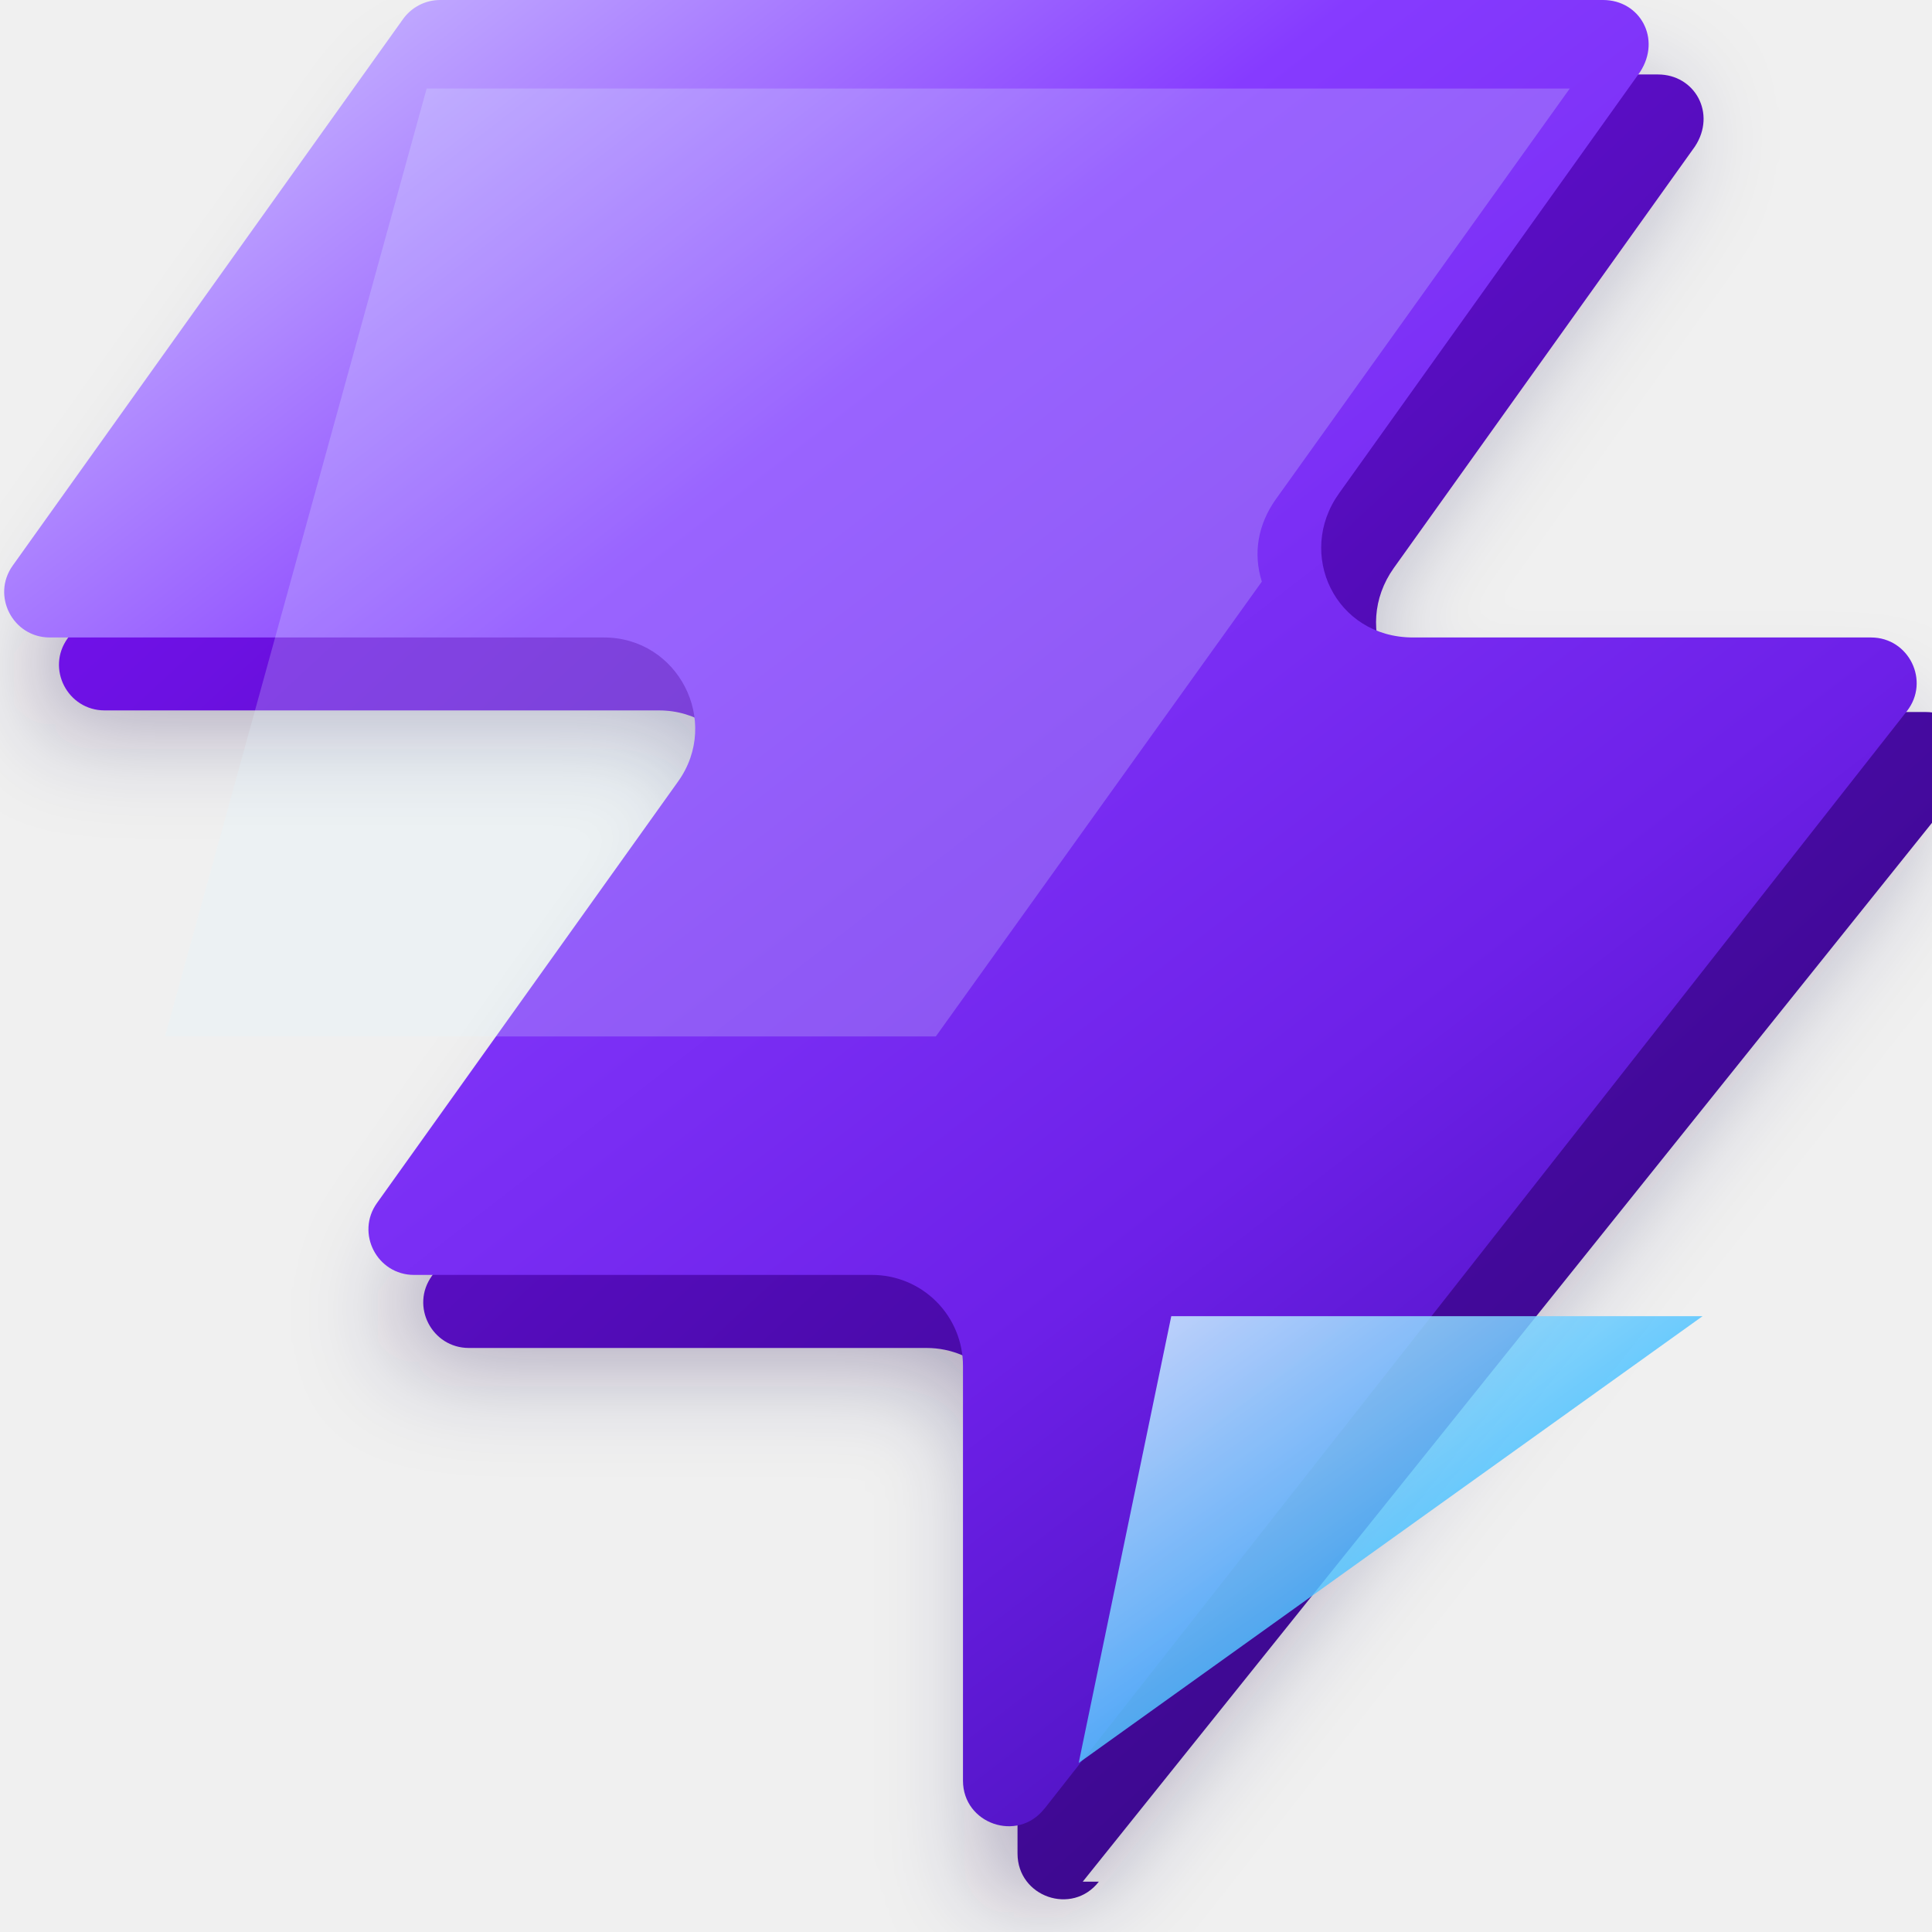
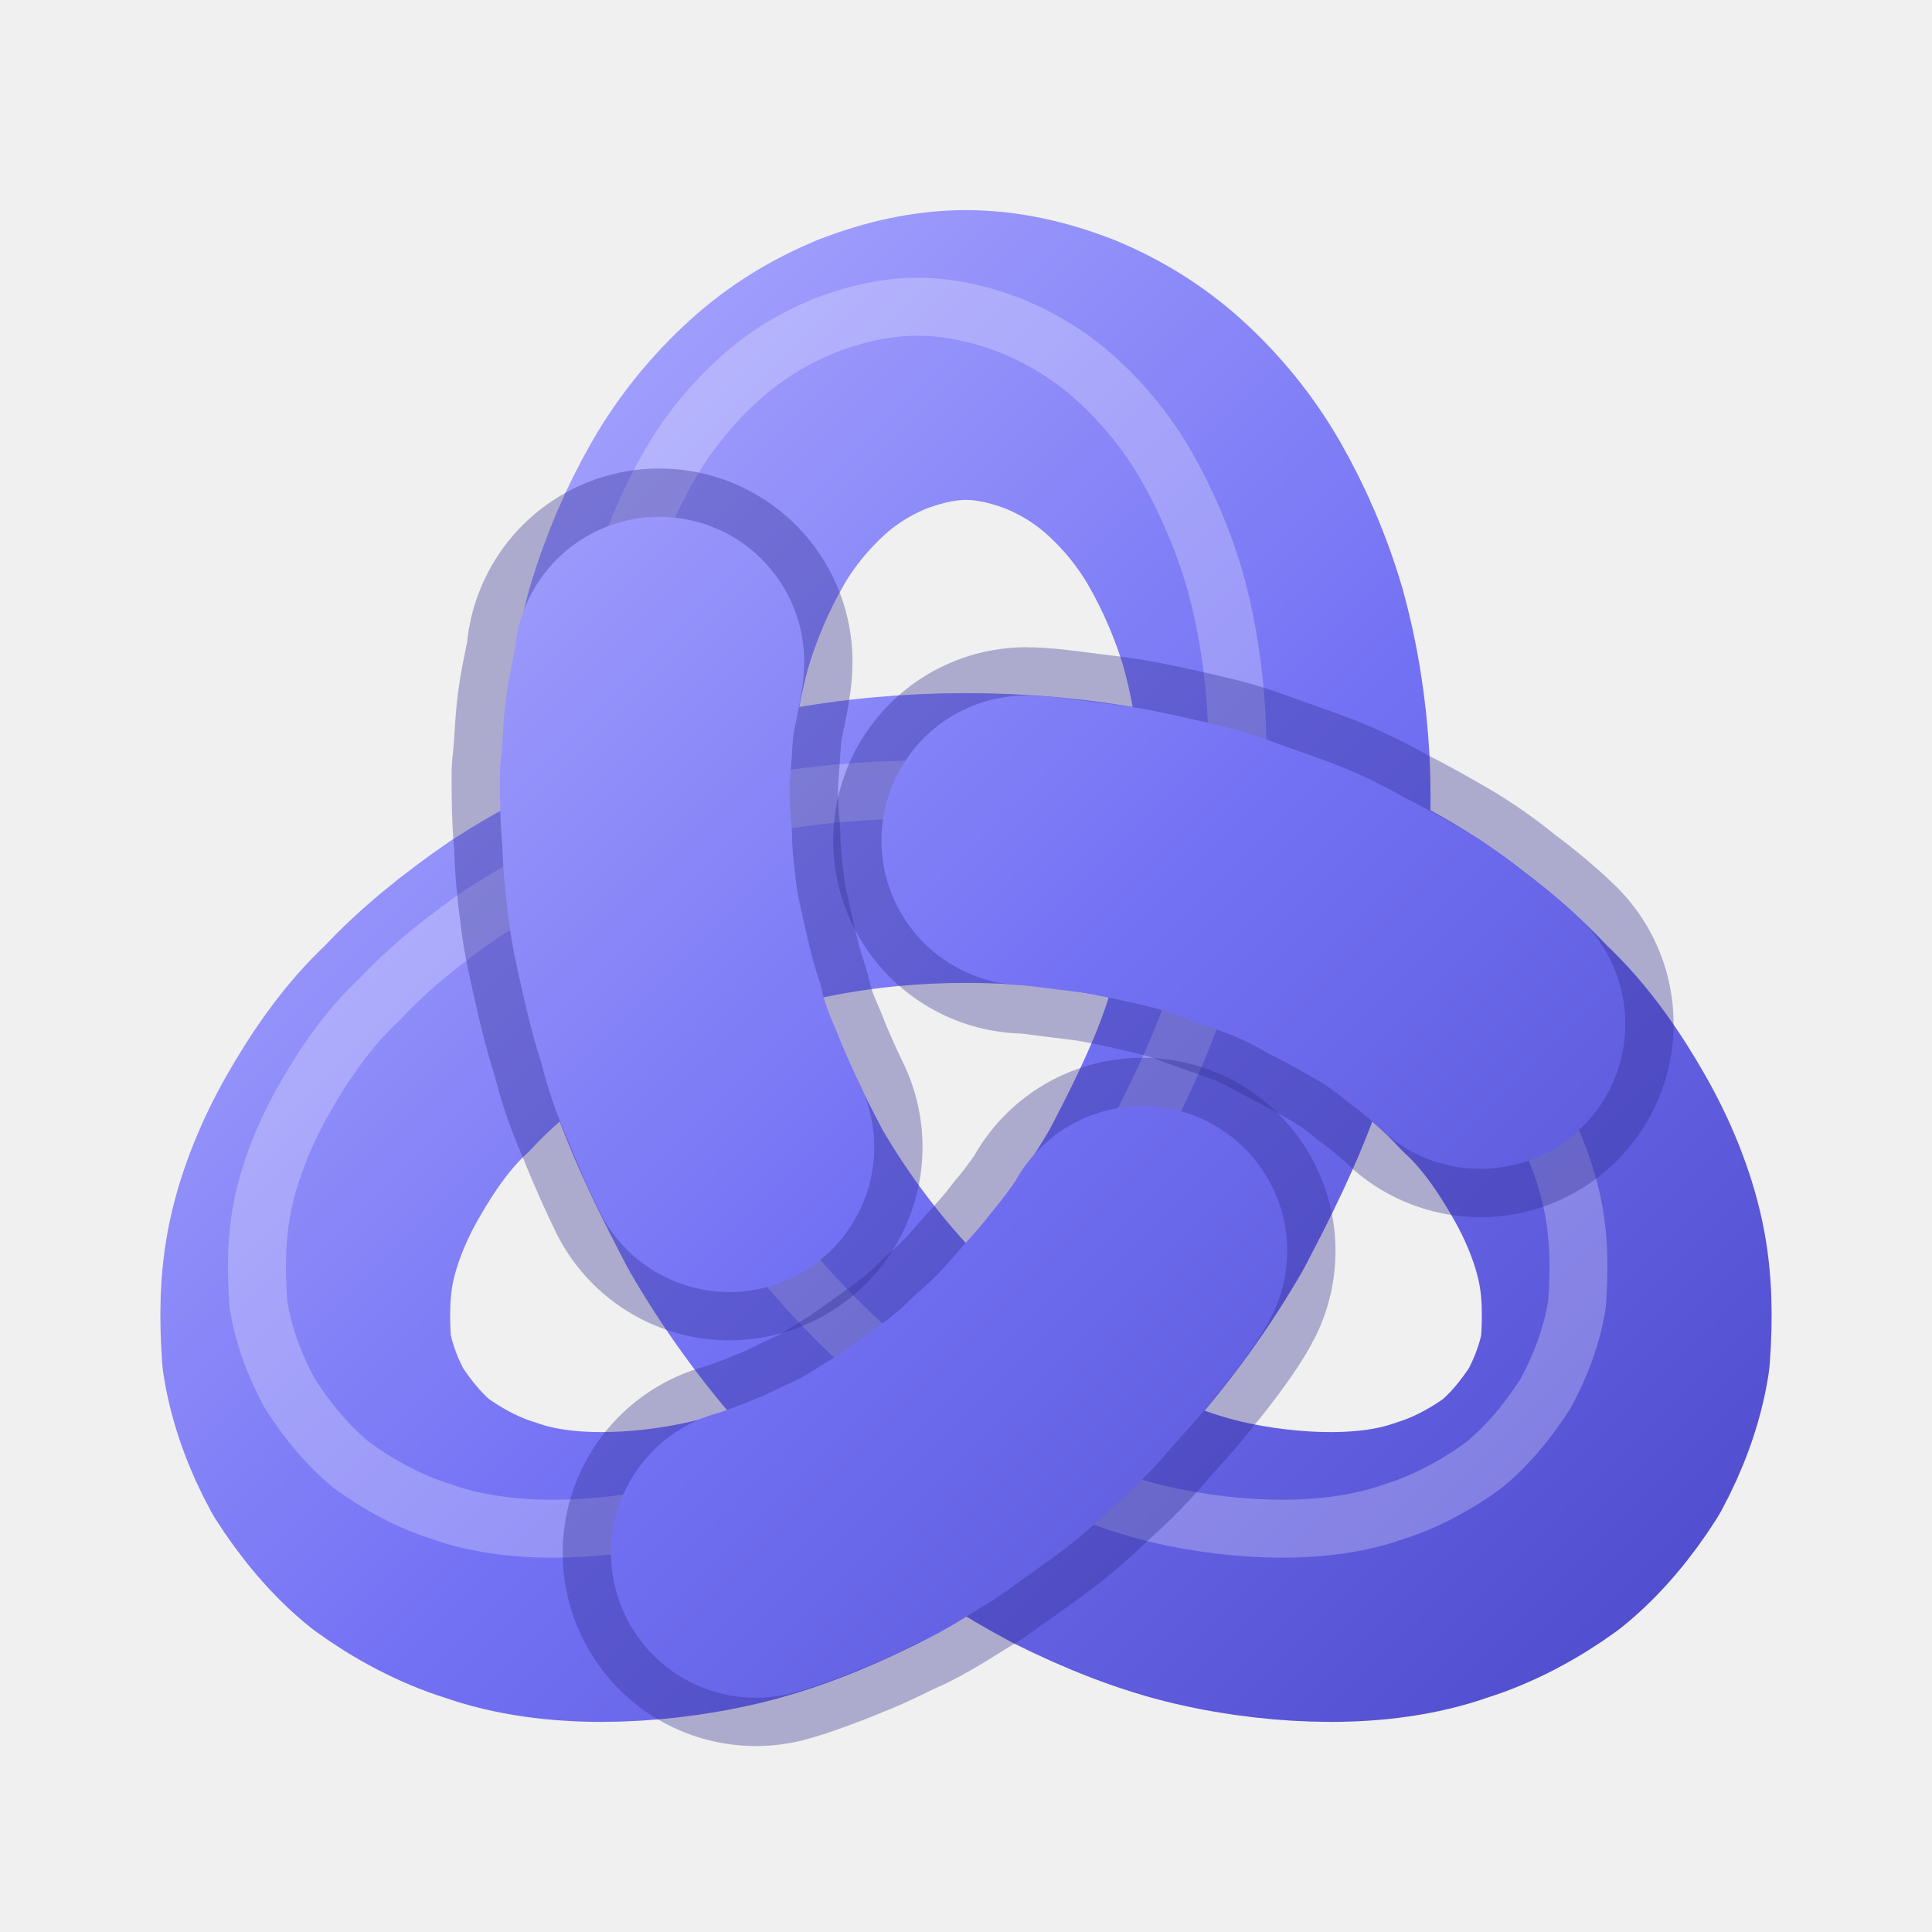
- <svg xmlns="http://www.w3.org/2000/svg" viewBox="0 0 48 48">
+ <svg xmlns="http://www.w3.org/2000/svg" viewBox="-40 -44.7 80 80" width="512" height="512" role="img" aria-label="itunda">
  <defs>
-     <linearGradient id="side" x1="0" y1="0" x2="1" y2="1">
-       <stop stop-color="#7E14FF" />
-       <stop offset=".55" stop-color="#4D0BAF" />
-       <stop offset="1" stop-color="#2D0670" />
+     <linearGradient id="g" gradientUnits="userSpaceOnUse" x1="-30" y1="-30" x2="30" y2="30">
+       <stop offset="0" stop-color="#B0AEFF" />
+       <stop offset="0.5" stop-color="#7472F4" />
+       <stop offset="1" stop-color="#4B47C9" />
    </linearGradient>
-     <linearGradient id="front" x1=".12" y1=".08" x2=".82" y2=".92">
-       <stop stop-color="#BFA7FF" />
-       <stop offset=".28" stop-color="#863BFF" />
-       <stop offset=".7" stop-color="#6D20E8" />
-       <stop offset="1" stop-color="#4810B8" />
-     </linearGradient>
-     <linearGradient id="rim" x1="0" y1="0" x2="1" y2="1">
-       <stop stop-color="#DFF7FF" />
-       <stop offset=".55" stop-color="#47BFFF" />
-       <stop offset="1" stop-color="#1886FF" />
-     </linearGradient>
-     <filter id="shadow" x="-40%" y="-40%" width="180%" height="200%">
-       <feGaussianBlur stdDeviation="1.3" />
-     </filter>
  </defs>
-   <path d="M26.9 45.9c-.66.85-2.02.38-2.02-.7V34.9a2.26 2.26 0 0 0-2.26-2.26H11.25c-.92 0-1.46-1.04-.92-1.79l7.48-10.47c1.07-1.5 0-3.58-1.84-3.58H2.2c-.92 0-1.46-1.04-.92-1.79L10.98 1.47c.21-.3.56-.47.92-.47h28.89c.92 0 1.46.97.92 1.79l-7.48 10.47c-1.07 1.5-.1 3.58 1.84 3.58h11.38c.94 0 1.47 1.09.89 1.83Z" fill="#18064A" opacity=".32" filter="url(#shadow)" transform="translate(-.3 1.2)" />
-   <path d="M27.3 45.9c-.66.85-2.02.38-2.02-.7V34.9a2.26 2.26 0 0 0-2.26-2.26H11.65c-.92 0-1.46-1.04-.92-1.79l7.48-10.47c1.07-1.5 0-3.58-1.84-3.58H2.6c-.92 0-1.46-1.04-.92-1.79L11.38 1.47c.21-.3.56-.47.92-.47h28.89c.92 0 1.46.97.92 1.79l-7.48 10.47c-1.07 1.5-.1 3.58 1.84 3.58h11.38c.94 0 1.47 1.09.89 1.83L26.9 45.9Z" fill="url(#side)" transform="translate(0 .85)" />
-   <path d="M25.946 44.938c-.664.845-2.021.375-2.021-.698V33.937a2.26 2.26 0 0 0-2.262-2.262H10.287c-.92 0-1.456-1.04-.92-1.788l7.48-10.471c1.07-1.497 0-3.578-1.842-3.578H1.237c-.92 0-1.456-1.04-.92-1.788L10.013.474c.214-.297.556-.474.92-.474h28.894c.92 0 1.456.965.92 1.788l-7.48 10.471c-1.07 1.498-.1 3.579 1.842 3.579h11.377c.943 0 1.473 1.088.89 1.83L25.947 44.94Z" fill="url(#front)" />
-   <path d="M10.6 2.2h28.4l-7.3 10.2c-.45.63-.57 1.35-.35 2.05l-8.1 11.3H4.1Z" fill="#DFF7FF" opacity=".22" />
-   <path d="M31.8 32.7h10.5L26.8 43.8l2.3-11.1Z" fill="url(#rim)" opacity=".85" />
+   <g fill="none" stroke-linecap="round" stroke-linejoin="round">
+     <path d="M0.0 -10.0C2.2 -10.0 4.4 -9.8 6.5 -9.4C8.6 -9.0 10.7 -8.4 12.6 -7.7C14.5 -6.9 16.3 -6.0 18.0 -4.9C19.6 -3.8 21.1 -2.6 22.3 -1.3C23.6 -0.1 24.6 1.4 25.4 2.8C26.2 4.2 26.8 5.7 27.1 7.1C27.4 8.5 27.4 9.9 27.3 11.3C27.1 12.6 26.6 13.9 26.0 15.0C25.3 16.1 24.4 17.2 23.4 18.0C22.3 18.8 21.0 19.5 19.7 19.9C18.3 20.4 16.7 20.6 15.1 20.6C13.5 20.6 11.7 20.4 10.0 20.0C8.3 19.6 6.5 18.9 4.7 18.0C3.0 17.1 1.3 16.0 -0.3 14.7C-1.9 13.4 -3.5 11.9 -4.9 10.3C-6.3 8.7 -7.6 6.9 -8.7 5.0C-9.7 3.1 -10.7 1.1 -11.4 -0.9C-12.1 -2.9 -12.6 -5.0 -12.9 -7.1C-13.2 -9.1 -13.3 -11.2 -13.2 -13.1C-13.1 -15.0 -12.8 -16.9 -12.3 -18.7C-11.8 -20.4 -11.1 -22.0 -10.3 -23.4C-9.5 -24.8 -8.5 -26.0 -7.4 -27.0C-6.3 -28.0 -5.1 -28.7 -3.9 -29.2C-2.6 -29.7 -1.3 -30.0 0 -30.0C1.3 -30.0 2.6 -29.7 3.9 -29.2C5.1 -28.7 6.3 -28.0 7.4 -27.0C8.5 -26.0 9.5 -24.8 10.3 -23.4C11.1 -22.0 11.8 -20.4 12.3 -18.7C12.8 -16.9 13.1 -15.0 13.2 -13.1C13.3 -11.2 13.2 -9.1 12.9 -7.1C12.6 -5.0 12.1 -2.9 11.4 -0.9C10.7 1.1 9.7 3.1 8.7 5.0C7.6 6.9 6.3 8.7 4.9 10.3C3.5 11.9 1.9 13.4 0.3 14.7C-1.3 16.0 -3.0 17.1 -4.7 18.0C-6.5 18.9 -8.3 19.6 -10.0 20.0C-11.7 20.4 -13.5 20.6 -15.1 20.6C-16.7 20.6 -18.3 20.4 -19.7 19.9C-21.0 19.5 -22.3 18.8 -23.4 18.0C-24.4 17.2 -25.3 16.1 -26.0 15.0C-26.6 13.9 -27.1 12.6 -27.3 11.3C-27.4 9.9 -27.4 8.5 -27.1 7.1C-26.8 5.7 -26.2 4.2 -25.4 2.8C-24.6 1.4 -23.6 -0.1 -22.3 -1.3C-21.1 -2.6 -19.6 -3.8 -18.0 -4.9C-16.3 -6.0 -14.5 -6.9 -12.6 -7.7C-10.7 -8.4 -8.6 -9.0 -6.5 -9.4C-4.4 -9.8 -2.2 -10.0 0 -10.0Z" stroke="url(#g)" stroke-width="12" />
+     <path d="M0.0 -10.0C2.2 -10.0 4.4 -9.8 6.5 -9.4C8.6 -9.0 10.7 -8.4 12.6 -7.7C14.5 -6.9 16.3 -6.0 18.0 -4.9C19.6 -3.8 21.1 -2.6 22.3 -1.3C23.6 -0.1 24.6 1.4 25.4 2.8C26.2 4.2 26.8 5.7 27.1 7.1C27.4 8.5 27.4 9.9 27.3 11.3C27.1 12.6 26.6 13.9 26.0 15.0C25.3 16.1 24.4 17.2 23.4 18.0C22.3 18.8 21.0 19.5 19.7 19.9C18.3 20.4 16.7 20.6 15.1 20.6C13.5 20.6 11.7 20.4 10.0 20.0C8.3 19.6 6.5 18.9 4.7 18.0C3.0 17.1 1.3 16.0 -0.3 14.7C-1.9 13.4 -3.5 11.9 -4.9 10.3C-6.3 8.7 -7.6 6.9 -8.7 5.0C-9.7 3.1 -10.7 1.1 -11.4 -0.9C-12.1 -2.9 -12.6 -5.0 -12.9 -7.1C-13.2 -9.1 -13.3 -11.2 -13.2 -13.1C-13.1 -15.0 -12.8 -16.9 -12.3 -18.7C-11.8 -20.4 -11.1 -22.0 -10.3 -23.4C-9.5 -24.8 -8.5 -26.0 -7.4 -27.0C-6.3 -28.0 -5.1 -28.7 -3.9 -29.2C-2.6 -29.7 -1.3 -30.0 0 -30.0C1.3 -30.0 2.6 -29.7 3.9 -29.2C5.1 -28.7 6.3 -28.0 7.4 -27.0C8.5 -26.0 9.5 -24.8 10.3 -23.4C11.1 -22.0 11.8 -20.4 12.3 -18.7C12.8 -16.9 13.1 -15.0 13.2 -13.1C13.3 -11.2 13.2 -9.1 12.9 -7.1C12.6 -5.0 12.1 -2.9 11.4 -0.9C10.7 1.1 9.7 3.1 8.7 5.0C7.6 6.9 6.3 8.7 4.9 10.3C3.5 11.9 1.9 13.4 0.3 14.7C-1.3 16.0 -3.0 17.1 -4.7 18.0C-6.5 18.9 -8.3 19.6 -10.0 20.0C-11.7 20.4 -13.5 20.6 -15.1 20.6C-16.7 20.6 -18.3 20.4 -19.7 19.9C-21.0 19.5 -22.3 18.8 -23.4 18.0C-24.4 17.2 -25.3 16.1 -26.0 15.0C-26.6 13.9 -27.1 12.6 -27.3 11.3C-27.4 9.9 -27.4 8.5 -27.1 7.1C-26.8 5.7 -26.2 4.2 -25.4 2.8C-24.6 1.4 -23.6 -0.1 -22.3 -1.3C-21.1 -2.6 -19.6 -3.8 -18.0 -4.9C-16.3 -6.0 -14.5 -6.9 -12.6 -7.7C-10.7 -8.4 -8.6 -9.0 -6.5 -9.4C-4.4 -9.8 -2.2 -10.0 0 -10.0Z" transform="translate(-2 -2)" stroke="#fff" stroke-opacity="0.25" stroke-width="2.4" />
+     <path d="M2.5 -9.9C3.0 -9.9 4.3 -9.7 5.2 -9.6C6.1 -9.5 7.0 -9.3 7.9 -9.1C8.8 -8.9 9.7 -8.7 10.5 -8.4C11.3 -8.1 12.2 -7.8 13.0 -7.5C13.8 -7.2 14.6 -6.8 15.3 -6.4C16.1 -6.0 16.8 -5.6 17.5 -5.2C18.2 -4.8 18.9 -4.3 19.5 -3.8C20.2 -3.3 21.0 -2.6 21.3 -2.3" stroke="#2E2B8F" stroke-opacity="0.35" stroke-width="16" />
+     <path d="M2.5 -9.9C3.0 -9.9 4.3 -9.7 5.2 -9.6C6.1 -9.5 7.0 -9.3 7.9 -9.1C8.8 -8.9 9.7 -8.7 10.5 -8.4C11.3 -8.1 12.2 -7.8 13.0 -7.5C13.8 -7.2 14.6 -6.8 15.3 -6.4C16.1 -6.0 16.8 -5.6 17.5 -5.2C18.2 -4.8 18.9 -4.3 19.5 -3.8C20.2 -3.3 21.0 -2.6 21.3 -2.3" stroke="url(#g)" stroke-width="12" />
+     <path d="M-9.8 2.8C-10.0 2.4 -10.6 1.1 -10.9 0.3C-11.3 -0.6 -11.6 -1.4 -11.8 -2.3C-12.1 -3.2 -12.3 -4.0 -12.5 -4.9C-12.7 -5.8 -12.9 -6.6 -13.0 -7.5C-13.1 -8.3 -13.2 -9.2 -13.2 -10.0C-13.3 -10.9 -13.3 -11.7 -13.3 -12.6C-13.2 -13.4 -13.2 -14.2 -13.1 -15.0C-13.0 -15.8 -12.7 -16.9 -12.7 -17.3" stroke="#2E2B8F" stroke-opacity="0.35" stroke-width="16" />
+     <path d="M-9.8 2.8C-10.0 2.4 -10.6 1.1 -10.9 0.3C-11.3 -0.6 -11.6 -1.4 -11.8 -2.3C-12.1 -3.2 -12.3 -4.0 -12.5 -4.9C-12.7 -5.8 -12.9 -6.6 -13.0 -7.5C-13.1 -8.3 -13.2 -9.2 -13.2 -10.0C-13.3 -10.9 -13.3 -11.7 -13.3 -12.6C-13.2 -13.4 -13.2 -14.2 -13.1 -15.0C-13.0 -15.8 -12.7 -16.9 -12.7 -17.3" stroke="url(#g)" stroke-width="12" />
+     <path d="M7.3 7.1C7.1 7.5 6.3 8.6 5.7 9.3C5.1 10.1 4.5 10.7 3.9 11.4C3.3 12.1 2.7 12.7 2.0 13.3C1.4 13.9 0.7 14.5 0.0 15.0C-0.7 15.5 -1.4 16.0 -2.1 16.5C-2.8 16.9 -3.5 17.4 -4.3 17.8C-5.0 18.1 -5.7 18.5 -6.5 18.8C-7.2 19.1 -8.3 19.5 -8.7 19.6" stroke="#2E2B8F" stroke-opacity="0.35" stroke-width="16" />
+     <path d="M7.3 7.1C7.1 7.5 6.3 8.6 5.7 9.3C5.1 10.1 4.5 10.7 3.9 11.4C3.3 12.1 2.7 12.7 2.0 13.3C1.4 13.9 0.7 14.5 0.0 15.0C-0.7 15.5 -1.4 16.0 -2.1 16.5C-2.8 16.9 -3.5 17.4 -4.3 17.8C-5.0 18.1 -5.7 18.5 -6.5 18.8C-7.2 19.1 -8.3 19.5 -8.7 19.6" stroke="url(#g)" stroke-width="12" />
+   </g>
</svg>
